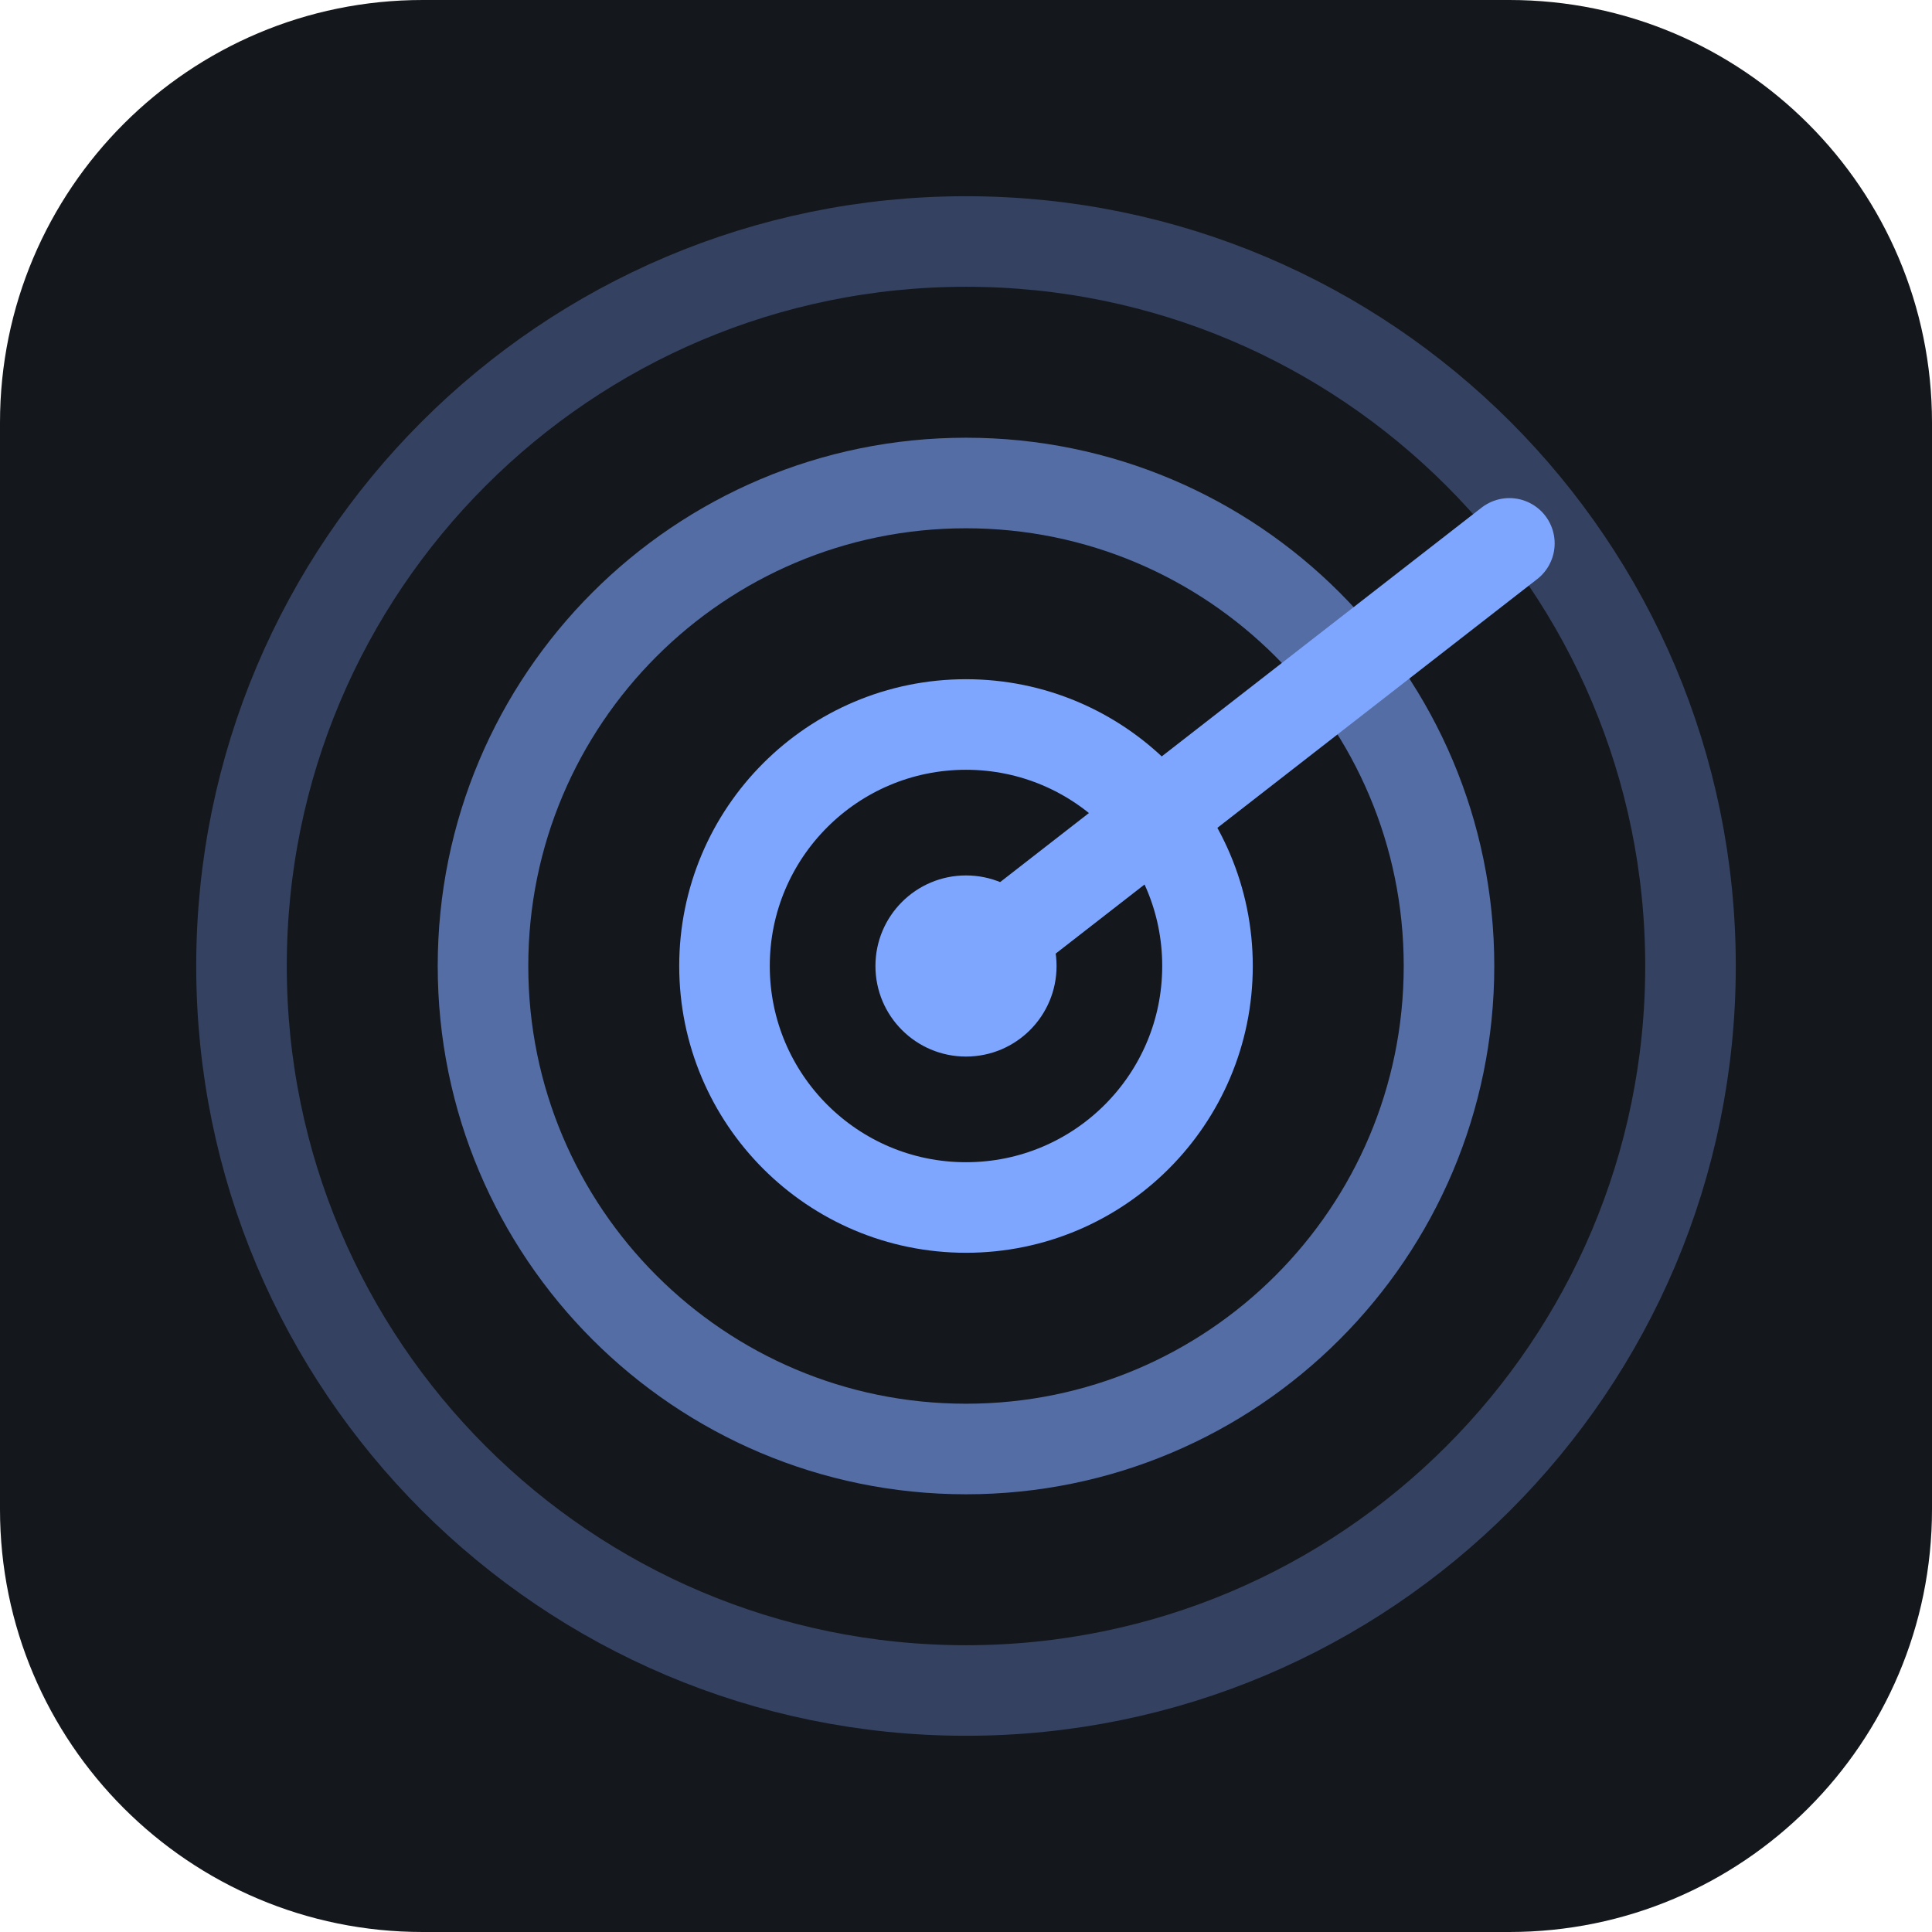
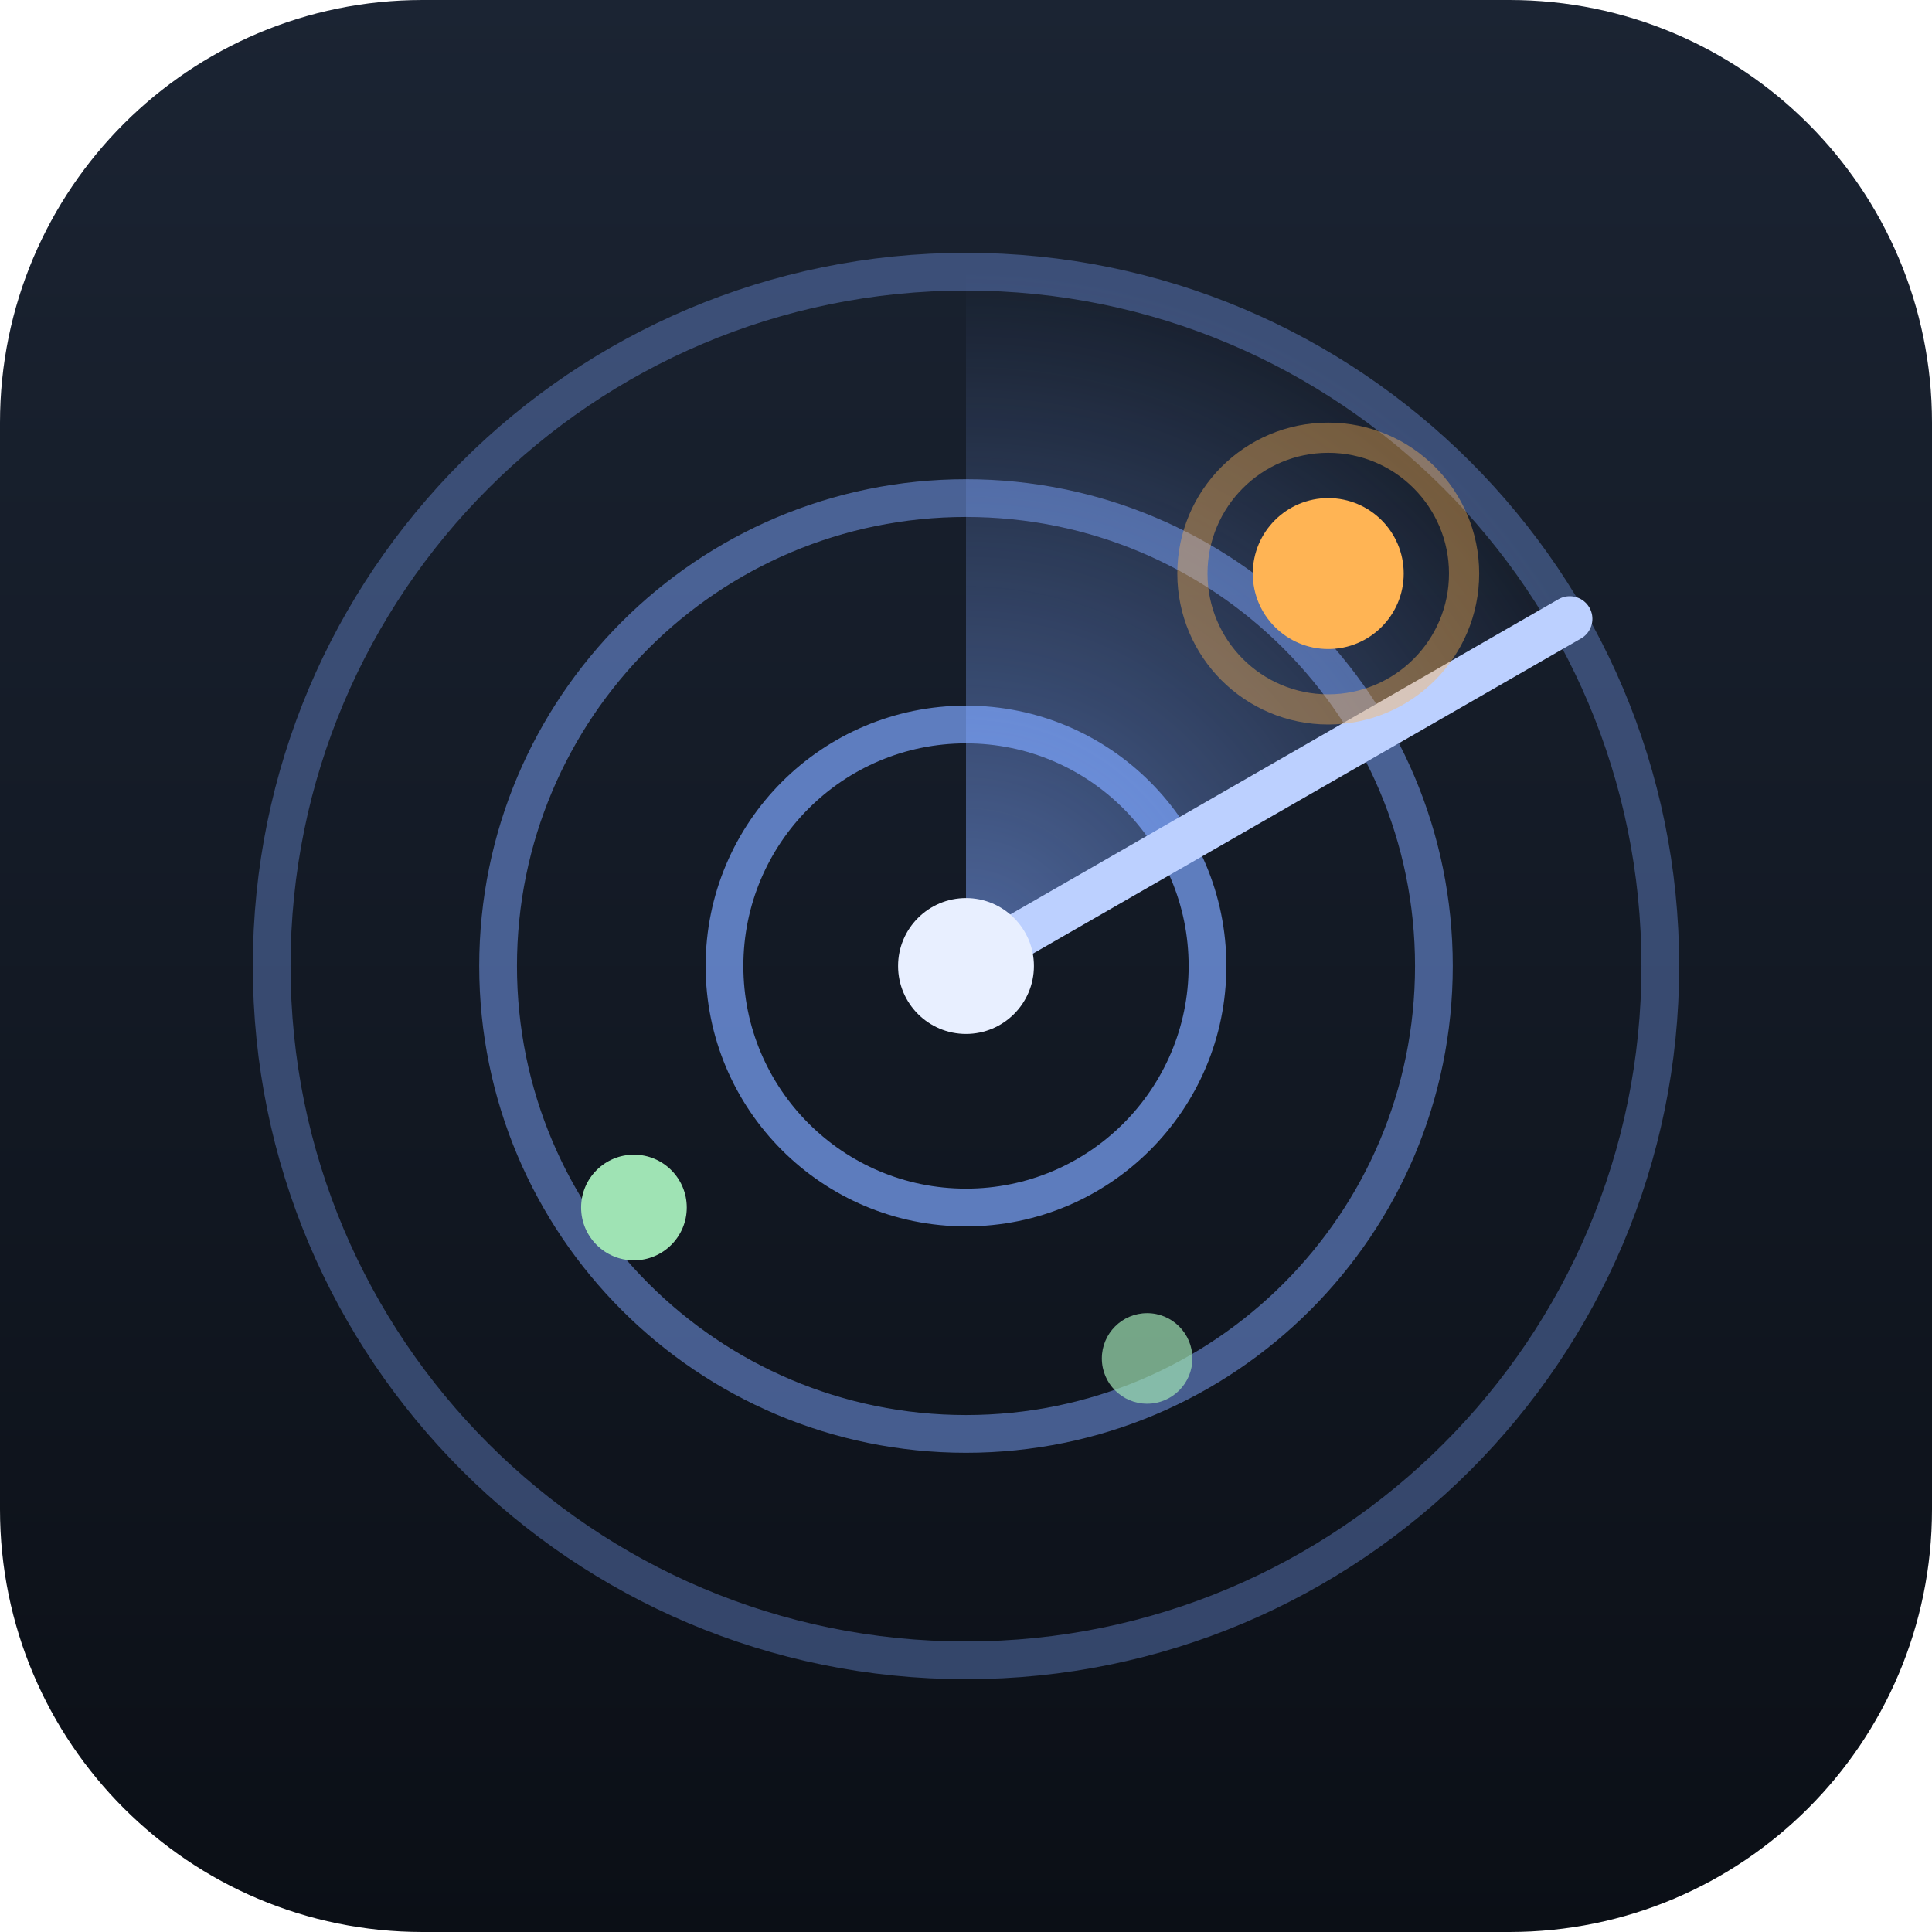
- <svg xmlns="http://www.w3.org/2000/svg" viewBox="0 0 64 64">
-   <rect width="64" height="64" rx="14" fill="#14171c" />
-   <g fill="none" stroke="#7ea6ff" stroke-width="3" stroke-linecap="round">
-     <circle cx="32" cy="32" r="8" />
-     <circle cx="32" cy="32" r="16" opacity=".6" />
-     <circle cx="32" cy="32" r="24" opacity=".3" />
+ <svg xmlns="http://www.w3.org/2000/svg" viewBox="0 0 128 128">
+   <defs>
+     <linearGradient id="bg" x1="0" y1="0" x2="0" y2="1">
+       <stop offset="0" stop-color="#1b2433" />
+       <stop offset="1" stop-color="#0b0f16" />
+     </linearGradient>
+     <radialGradient id="sweep" cx="64" cy="64" r="46" gradientUnits="userSpaceOnUse">
+       <stop offset="0" stop-color="#7ea6ff" stop-opacity=".55" />
+       <stop offset="1" stop-color="#7ea6ff" stop-opacity="0" />
+     </radialGradient>
+   </defs>
+   <rect width="128" height="128" rx="28" fill="url(#bg)" />
+   <g fill="none" stroke="#7ea6ff" stroke-width="2.5">
+     <circle cx="64" cy="64" r="46" opacity=".35" />
+     <circle cx="64" cy="64" r="31" opacity=".5" />
+     <circle cx="64" cy="64" r="16" opacity=".7" />
  </g>
-   <path d="M32 32 L50 18" stroke="#7ea6ff" stroke-width="3" stroke-linecap="round" />
-   <circle cx="32" cy="32" r="3" fill="#7ea6ff" />
+   <path d="M64 64 L64 18 A46 46 0 0 1 104 41 Z" fill="url(#sweep)" />
+   <line x1="64" y1="64" x2="104" y2="41" stroke="#bcd0ff" stroke-width="3" stroke-linecap="round" />
+   <circle cx="64" cy="64" r="4.5" fill="#e8efff" />
+   <circle cx="88" cy="38" r="5" fill="#ffb454" />
+   <circle cx="88" cy="38" r="9" fill="none" stroke="#ffb454" stroke-opacity=".4" stroke-width="2" />
+   <circle cx="42" cy="80" r="3.5" fill="#9fe3b4" />
+   <circle cx="76" cy="90" r="3" fill="#9fe3b4" opacity=".7" />
</svg>
